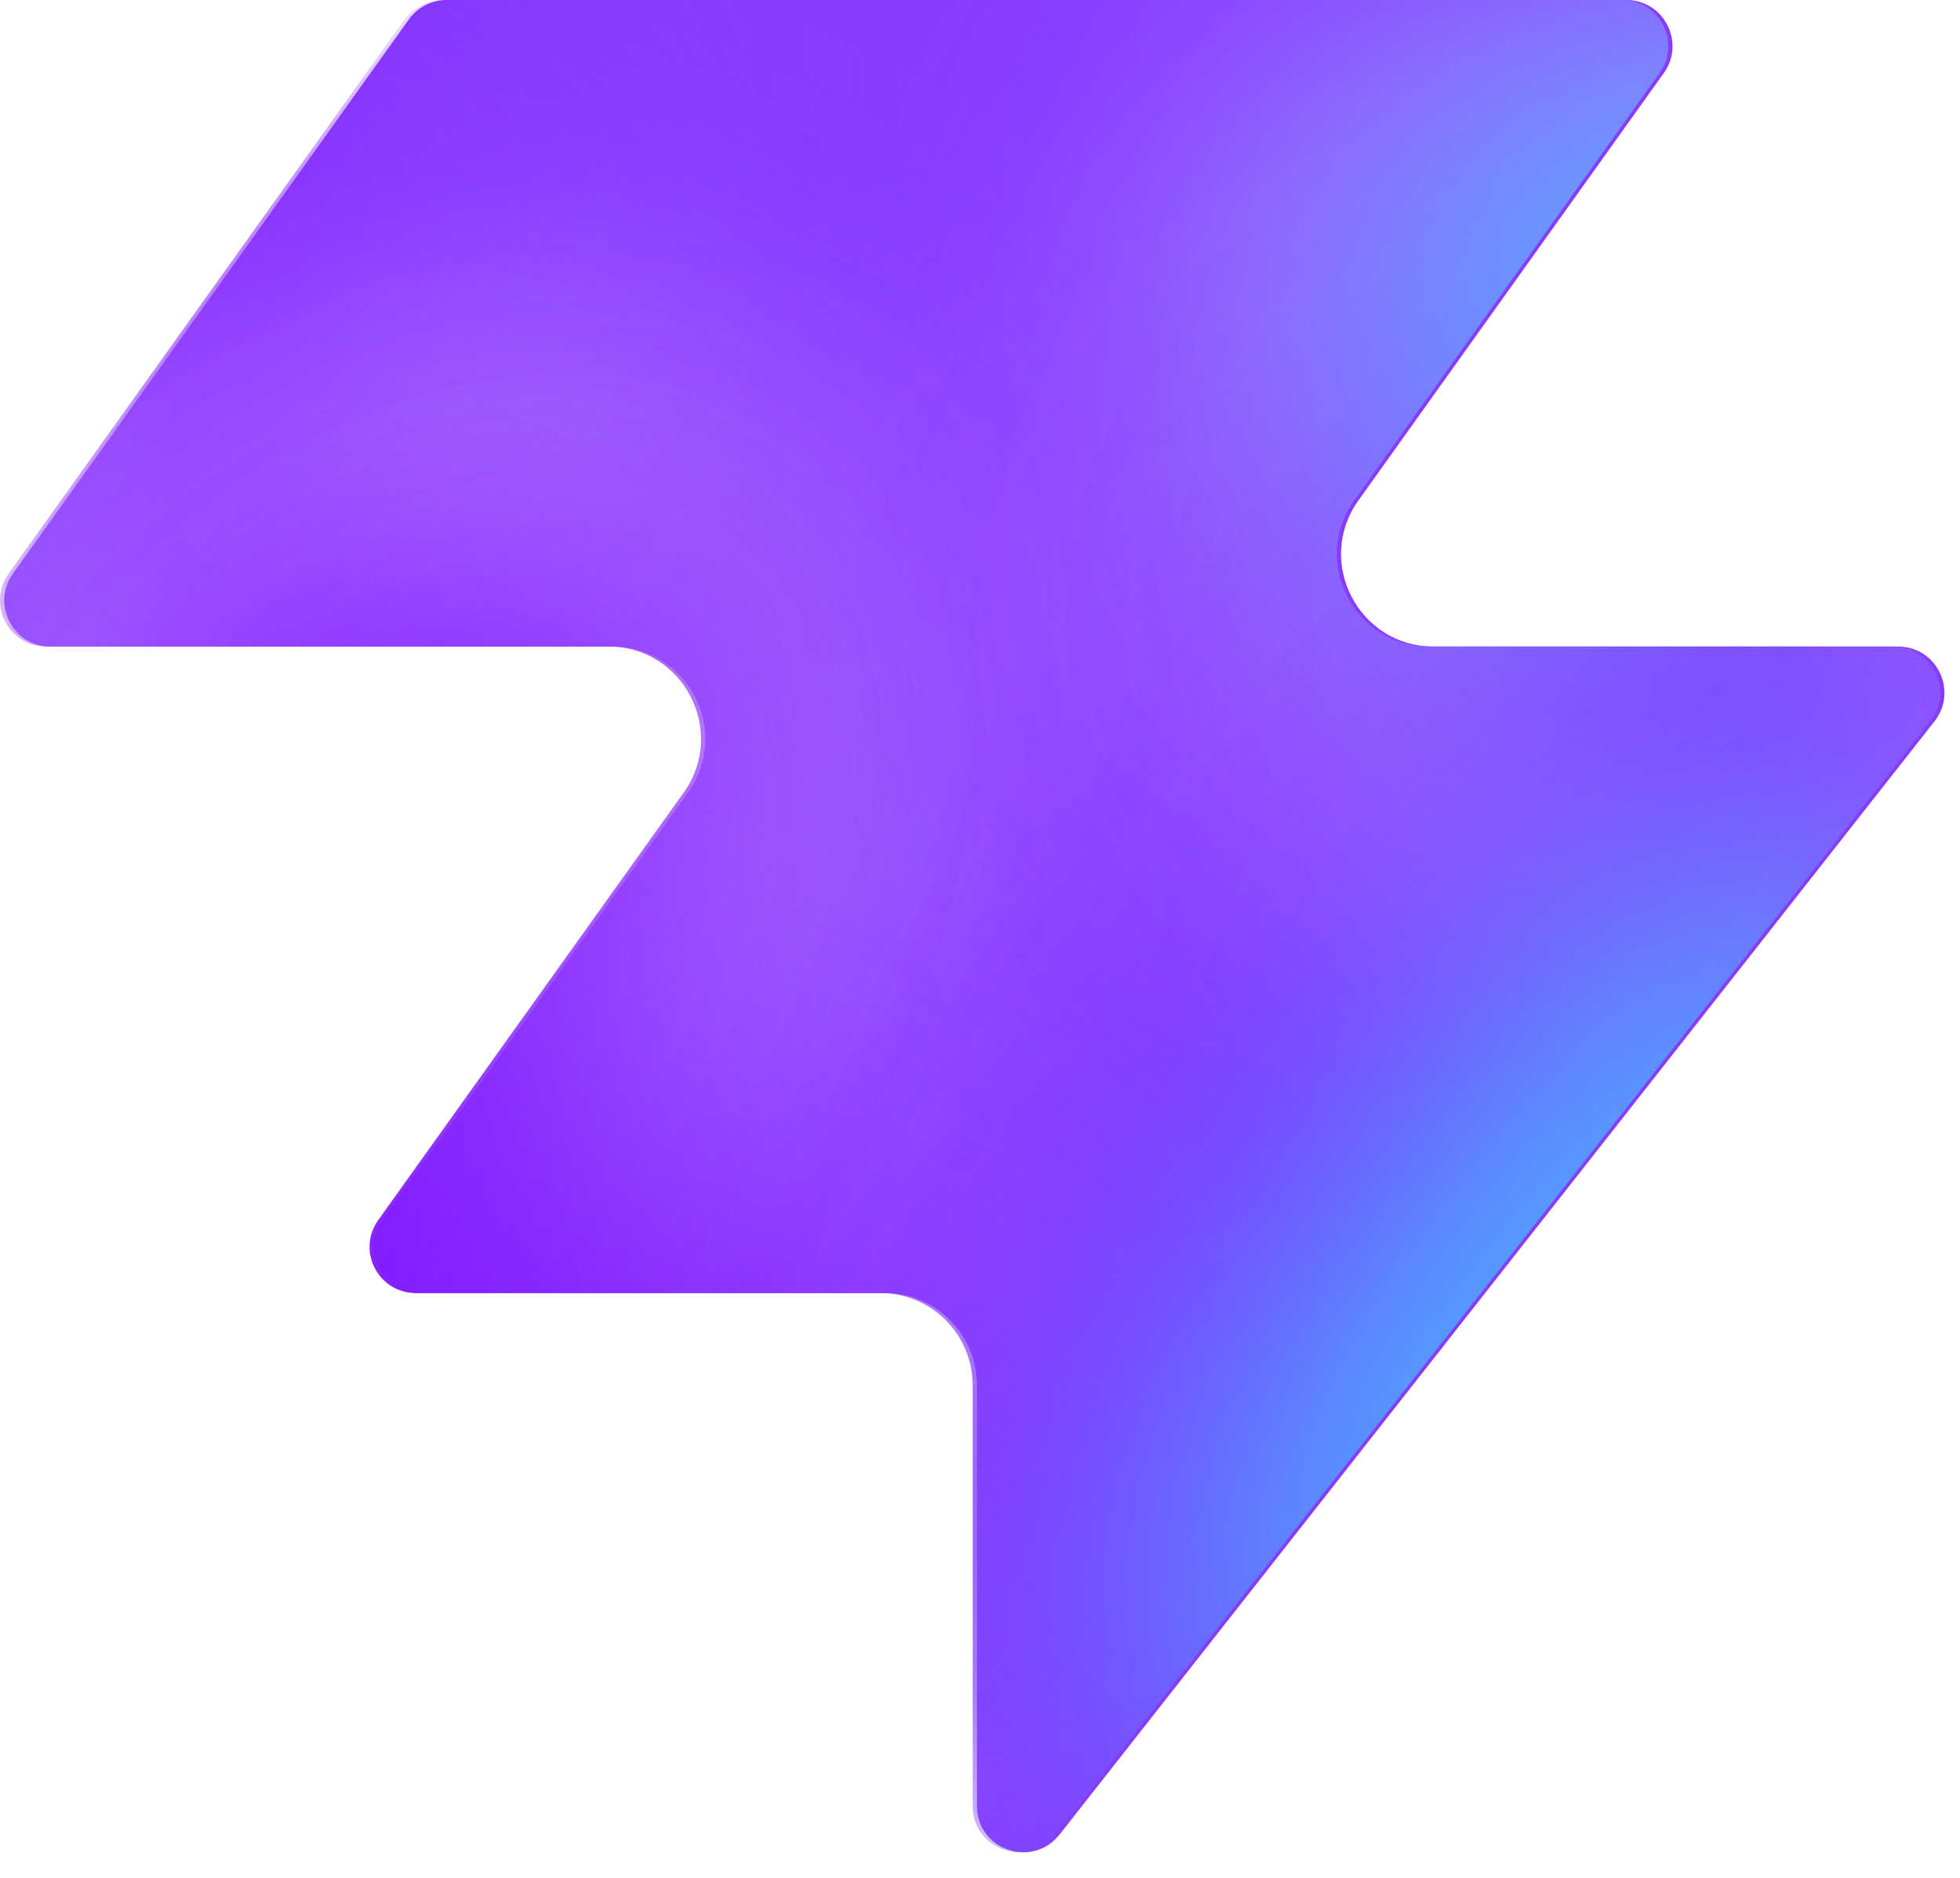
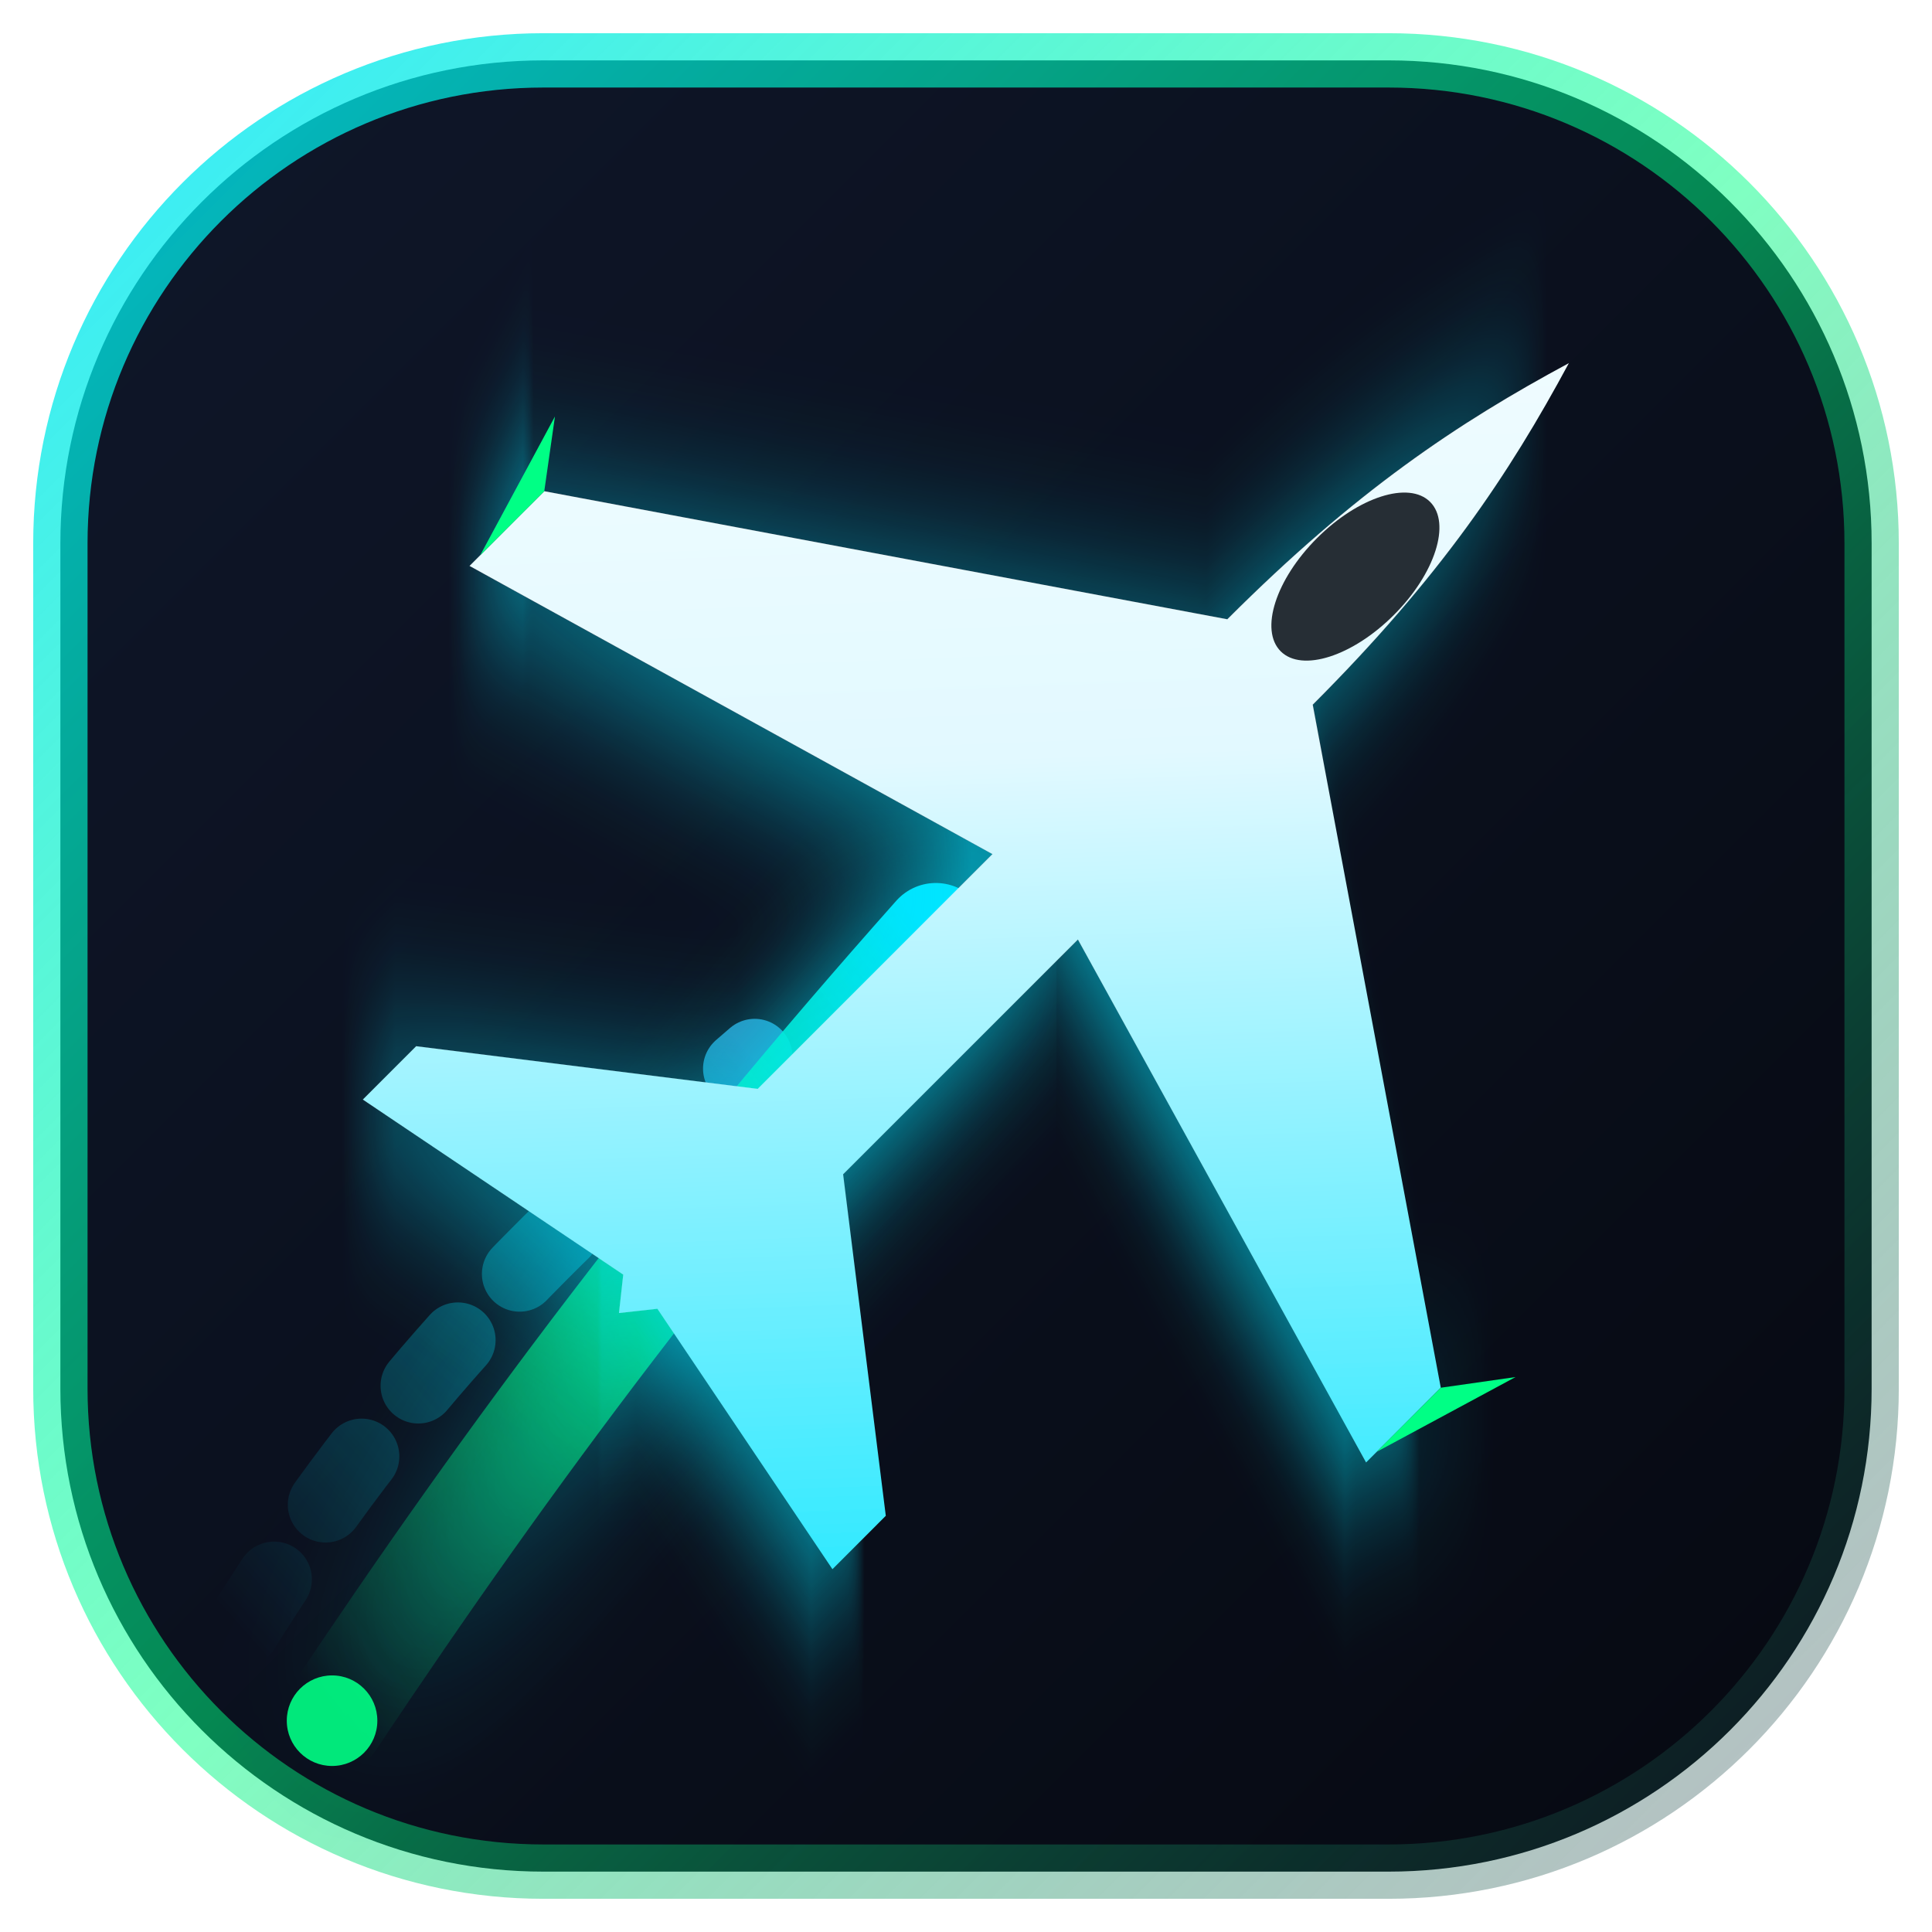
- <svg xmlns="http://www.w3.org/2000/svg" width="48" height="46" fill="none" viewBox="0 0 48 46">
-   <path fill="#863bff" d="M25.946 44.938c-.664.845-2.021.375-2.021-.698V33.937a2.26 2.26 0 0 0-2.262-2.262H10.287c-.92 0-1.456-1.04-.92-1.788l7.48-10.471c1.07-1.497 0-3.578-1.842-3.578H1.237c-.92 0-1.456-1.04-.92-1.788L10.013.474c.214-.297.556-.474.92-.474h28.894c.92 0 1.456 1.04.92 1.788l-7.48 10.471c-1.07 1.498 0 3.579 1.842 3.579h11.377c.943 0 1.473 1.088.89 1.83L25.947 44.94z" style="fill:#863bff;fill:color(display-p3 .525 .23 1);fill-opacity:1" />
-   <mask id="a" width="48" height="46" x="0" y="0" maskUnits="userSpaceOnUse" style="mask-type:alpha">
-     <path fill="#000" d="M25.842 44.938c-.664.844-2.021.375-2.021-.698V33.937a2.26 2.26 0 0 0-2.262-2.262H10.183c-.92 0-1.456-1.04-.92-1.788l7.48-10.471c1.07-1.498 0-3.579-1.842-3.579H1.133c-.92 0-1.456-1.04-.92-1.787L9.91.473c.214-.297.556-.474.92-.474h28.894c.92 0 1.456 1.04.92 1.788l-7.48 10.471c-1.07 1.498 0 3.578 1.842 3.578h11.377c.943 0 1.473 1.088.89 1.832L25.843 44.94z" style="fill:#000;fill-opacity:1" />
-   </mask>
-   <g mask="url(#a)">
-     <g filter="url(#b)">
-       <ellipse cx="5.508" cy="14.704" fill="#ede6ff" rx="5.508" ry="14.704" style="fill:#ede6ff;fill:color(display-p3 .927 .903 1);fill-opacity:1" transform="matrix(.00324 1 1 -.00324 -4.47 31.516)" />
-     </g>
-     <g filter="url(#c)">
-       <ellipse cx="10.399" cy="29.851" fill="#ede6ff" rx="10.399" ry="29.851" style="fill:#ede6ff;fill:color(display-p3 .927 .903 1);fill-opacity:1" transform="matrix(.00324 1 1 -.00324 -39.328 7.883)" />
-     </g>
-     <g filter="url(#d)">
-       <ellipse cx="5.508" cy="30.487" fill="#7e14ff" rx="5.508" ry="30.487" style="fill:#7e14ff;fill:color(display-p3 .492 .077 1);fill-opacity:1" transform="rotate(89.814 -25.913 -14.639)scale(1 -1)" />
-     </g>
-     <g filter="url(#e)">
-       <ellipse cx="5.508" cy="30.599" fill="#7e14ff" rx="5.508" ry="30.599" style="fill:#7e14ff;fill:color(display-p3 .492 .077 1);fill-opacity:1" transform="rotate(89.814 -32.644 -3.334)scale(1 -1)" />
-     </g>
-     <g filter="url(#f)">
-       <ellipse cx="5.508" cy="30.599" fill="#7e14ff" rx="5.508" ry="30.599" style="fill:#7e14ff;fill:color(display-p3 .492 .077 1);fill-opacity:1" transform="matrix(.00324 1 1 -.00324 -34.34 30.47)" />
-     </g>
-     <g filter="url(#g)">
-       <ellipse cx="14.072" cy="22.078" fill="#ede6ff" rx="14.072" ry="22.078" style="fill:#ede6ff;fill:color(display-p3 .927 .903 1);fill-opacity:1" transform="rotate(93.35 24.506 48.493)scale(-1 1)" />
-     </g>
-     <g filter="url(#h)">
-       <ellipse cx="3.47" cy="21.501" fill="#7e14ff" rx="3.47" ry="21.501" style="fill:#7e14ff;fill:color(display-p3 .492 .077 1);fill-opacity:1" transform="rotate(89.009 28.708 47.59)scale(-1 1)" />
-     </g>
-     <g filter="url(#i)">
-       <ellipse cx="3.47" cy="21.501" fill="#7e14ff" rx="3.47" ry="21.501" style="fill:#7e14ff;fill:color(display-p3 .492 .077 1);fill-opacity:1" transform="rotate(89.009 28.708 47.59)scale(-1 1)" />
-     </g>
-     <g filter="url(#j)">
-       <ellipse cx=".387" cy="8.972" fill="#7e14ff" rx="4.407" ry="29.108" style="fill:#7e14ff;fill:color(display-p3 .492 .077 1);fill-opacity:1" transform="rotate(39.51 .387 8.972)" />
-     </g>
-     <g filter="url(#k)">
-       <ellipse cx="47.523" cy="-6.092" fill="#7e14ff" rx="4.407" ry="29.108" style="fill:#7e14ff;fill:color(display-p3 .492 .077 1);fill-opacity:1" transform="rotate(37.892 47.523 -6.092)" />
-     </g>
-     <g filter="url(#l)">
-       <ellipse cx="41.412" cy="6.333" fill="#47bfff" rx="5.971" ry="9.665" style="fill:#47bfff;fill:color(display-p3 .28 .748 1);fill-opacity:1" transform="rotate(37.892 41.412 6.333)" />
-     </g>
-     <g filter="url(#m)">
-       <ellipse cx="-1.879" cy="38.332" fill="#7e14ff" rx="4.407" ry="29.108" style="fill:#7e14ff;fill:color(display-p3 .492 .077 1);fill-opacity:1" transform="rotate(37.892 -1.88 38.332)" />
-     </g>
-     <g filter="url(#n)">
-       <ellipse cx="-1.879" cy="38.332" fill="#7e14ff" rx="4.407" ry="29.108" style="fill:#7e14ff;fill:color(display-p3 .492 .077 1);fill-opacity:1" transform="rotate(37.892 -1.88 38.332)" />
-     </g>
-     <g filter="url(#o)">
-       <ellipse cx="35.651" cy="29.907" fill="#7e14ff" rx="4.407" ry="29.108" style="fill:#7e14ff;fill:color(display-p3 .492 .077 1);fill-opacity:1" transform="rotate(37.892 35.651 29.907)" />
-     </g>
-     <g filter="url(#p)">
-       <ellipse cx="38.418" cy="32.4" fill="#47bfff" rx="5.971" ry="15.297" style="fill:#47bfff;fill:color(display-p3 .28 .748 1);fill-opacity:1" transform="rotate(37.892 38.418 32.4)" />
-     </g>
-   </g>
+ <svg xmlns="http://www.w3.org/2000/svg" viewBox="0 0 64 64" width="64" height="64">
  <defs>
-     <filter id="b" width="60.045" height="41.654" x="-19.77" y="16.149" color-interpolation-filters="sRGB" filterUnits="userSpaceOnUse">
-       <feFlood flood-opacity="0" result="BackgroundImageFix" />
-       <feBlend in="SourceGraphic" in2="BackgroundImageFix" result="shape" />
-       <feGaussianBlur result="effect1_foregroundBlur_2002_17158" stdDeviation="7.659" />
-     </filter>
-     <filter id="c" width="90.34" height="51.437" x="-54.613" y="-7.533" color-interpolation-filters="sRGB" filterUnits="userSpaceOnUse">
-       <feFlood flood-opacity="0" result="BackgroundImageFix" />
-       <feBlend in="SourceGraphic" in2="BackgroundImageFix" result="shape" />
-       <feGaussianBlur result="effect1_foregroundBlur_2002_17158" stdDeviation="7.659" />
-     </filter>
-     <filter id="d" width="79.355" height="29.4" x="-49.64" y="2.03" color-interpolation-filters="sRGB" filterUnits="userSpaceOnUse">
-       <feFlood flood-opacity="0" result="BackgroundImageFix" />
-       <feBlend in="SourceGraphic" in2="BackgroundImageFix" result="shape" />
-       <feGaussianBlur result="effect1_foregroundBlur_2002_17158" stdDeviation="4.596" />
-     </filter>
-     <filter id="e" width="79.579" height="29.4" x="-45.045" y="20.029" color-interpolation-filters="sRGB" filterUnits="userSpaceOnUse">
-       <feFlood flood-opacity="0" result="BackgroundImageFix" />
-       <feBlend in="SourceGraphic" in2="BackgroundImageFix" result="shape" />
-       <feGaussianBlur result="effect1_foregroundBlur_2002_17158" stdDeviation="4.596" />
-     </filter>
-     <filter id="f" width="79.579" height="29.4" x="-43.513" y="21.178" color-interpolation-filters="sRGB" filterUnits="userSpaceOnUse">
-       <feFlood flood-opacity="0" result="BackgroundImageFix" />
-       <feBlend in="SourceGraphic" in2="BackgroundImageFix" result="shape" />
-       <feGaussianBlur result="effect1_foregroundBlur_2002_17158" stdDeviation="4.596" />
-     </filter>
-     <filter id="g" width="74.749" height="58.852" x="15.756" y="-17.901" color-interpolation-filters="sRGB" filterUnits="userSpaceOnUse">
-       <feFlood flood-opacity="0" result="BackgroundImageFix" />
-       <feBlend in="SourceGraphic" in2="BackgroundImageFix" result="shape" />
-       <feGaussianBlur result="effect1_foregroundBlur_2002_17158" stdDeviation="7.659" />
-     </filter>
-     <filter id="h" width="61.377" height="25.362" x="23.548" y="2.284" color-interpolation-filters="sRGB" filterUnits="userSpaceOnUse">
-       <feFlood flood-opacity="0" result="BackgroundImageFix" />
-       <feBlend in="SourceGraphic" in2="BackgroundImageFix" result="shape" />
-       <feGaussianBlur result="effect1_foregroundBlur_2002_17158" stdDeviation="4.596" />
-     </filter>
-     <filter id="i" width="61.377" height="25.362" x="23.548" y="2.284" color-interpolation-filters="sRGB" filterUnits="userSpaceOnUse">
-       <feFlood flood-opacity="0" result="BackgroundImageFix" />
-       <feBlend in="SourceGraphic" in2="BackgroundImageFix" result="shape" />
-       <feGaussianBlur result="effect1_foregroundBlur_2002_17158" stdDeviation="4.596" />
-     </filter>
-     <filter id="j" width="56.045" height="63.649" x="-27.636" y="-22.853" color-interpolation-filters="sRGB" filterUnits="userSpaceOnUse">
-       <feFlood flood-opacity="0" result="BackgroundImageFix" />
-       <feBlend in="SourceGraphic" in2="BackgroundImageFix" result="shape" />
-       <feGaussianBlur result="effect1_foregroundBlur_2002_17158" stdDeviation="4.596" />
-     </filter>
-     <filter id="k" width="54.814" height="64.646" x="20.116" y="-38.415" color-interpolation-filters="sRGB" filterUnits="userSpaceOnUse">
-       <feFlood flood-opacity="0" result="BackgroundImageFix" />
-       <feBlend in="SourceGraphic" in2="BackgroundImageFix" result="shape" />
-       <feGaussianBlur result="effect1_foregroundBlur_2002_17158" stdDeviation="4.596" />
-     </filter>
-     <filter id="l" width="33.541" height="35.313" x="24.641" y="-11.323" color-interpolation-filters="sRGB" filterUnits="userSpaceOnUse">
-       <feFlood flood-opacity="0" result="BackgroundImageFix" />
-       <feBlend in="SourceGraphic" in2="BackgroundImageFix" result="shape" />
-       <feGaussianBlur result="effect1_foregroundBlur_2002_17158" stdDeviation="4.596" />
-     </filter>
-     <filter id="m" width="54.814" height="64.646" x="-29.286" y="6.009" color-interpolation-filters="sRGB" filterUnits="userSpaceOnUse">
-       <feFlood flood-opacity="0" result="BackgroundImageFix" />
-       <feBlend in="SourceGraphic" in2="BackgroundImageFix" result="shape" />
-       <feGaussianBlur result="effect1_foregroundBlur_2002_17158" stdDeviation="4.596" />
-     </filter>
-     <filter id="n" width="54.814" height="64.646" x="-29.286" y="6.009" color-interpolation-filters="sRGB" filterUnits="userSpaceOnUse">
-       <feFlood flood-opacity="0" result="BackgroundImageFix" />
-       <feBlend in="SourceGraphic" in2="BackgroundImageFix" result="shape" />
-       <feGaussianBlur result="effect1_foregroundBlur_2002_17158" stdDeviation="4.596" />
-     </filter>
-     <filter id="o" width="54.814" height="64.646" x="8.244" y="-2.416" color-interpolation-filters="sRGB" filterUnits="userSpaceOnUse">
-       <feFlood flood-opacity="0" result="BackgroundImageFix" />
-       <feBlend in="SourceGraphic" in2="BackgroundImageFix" result="shape" />
-       <feGaussianBlur result="effect1_foregroundBlur_2002_17158" stdDeviation="4.596" />
-     </filter>
-     <filter id="p" width="39.409" height="43.623" x="18.713" y="10.588" color-interpolation-filters="sRGB" filterUnits="userSpaceOnUse">
-       <feFlood flood-opacity="0" result="BackgroundImageFix" />
-       <feBlend in="SourceGraphic" in2="BackgroundImageFix" result="shape" />
-       <feGaussianBlur result="effect1_foregroundBlur_2002_17158" stdDeviation="4.596" />
+     <linearGradient id="bgGrad" x1="0%" y1="0%" x2="100%" y2="100%">
+       <stop offset="0%" stop-color="#0F172A" />
+       <stop offset="100%" stop-color="#060911" />
+     </linearGradient>
+     <linearGradient id="borderGrad" x1="0%" y1="0%" x2="100%" y2="100%">
+       <stop offset="0%" stop-color="#00E5FF" stop-opacity="0.8" />
+       <stop offset="50%" stop-color="#00FF85" stop-opacity="0.5" />
+       <stop offset="100%" stop-color="#1E293B" stop-opacity="0.3" />
+     </linearGradient>
+     <linearGradient id="trailGrad1" x1="0%" y1="100%" x2="100%" y2="0%">
+       <stop offset="0%" stop-color="#00FF85" stop-opacity="0" />
+       <stop offset="50%" stop-color="#00FF85" stop-opacity="0.7" />
+       <stop offset="100%" stop-color="#00E5FF" stop-opacity="1" />
+     </linearGradient>
+     <linearGradient id="trailGrad2" x1="0%" y1="100%" x2="100%" y2="0%">
+       <stop offset="0%" stop-color="#00E5FF" stop-opacity="0" />
+       <stop offset="70%" stop-color="#00E5FF" stop-opacity="0.5" />
+       <stop offset="100%" stop-color="#38BDF8" stop-opacity="0.9" />
+     </linearGradient>
+     <linearGradient id="planeBody" x1="0%" y1="0%" x2="100%" y2="100%">
+       <stop offset="0%" stop-color="#FFFFFF" />
+       <stop offset="45%" stop-color="#E2F9FF" />
+       <stop offset="100%" stop-color="#00E5FF" />
+     </linearGradient>
+     <filter id="glow" x="-20%" y="-20%" width="140%" height="140%">
+       <feDropShadow dx="0" dy="1" stdDeviation="2" flood-color="#00E5FF" flood-opacity="0.6" />
    </filter>
  </defs>
+   <rect x="2" y="2" width="60" height="60" rx="16" ry="16" fill="url(#bgGrad)" stroke="url(#borderGrad)" stroke-width="1.8" />
+   <path d="M 8 54 C 13 46, 18 41, 25 35" fill="none" stroke="url(#trailGrad2)" stroke-width="2.5" stroke-linecap="round" stroke-dasharray="2 3" opacity="0.8" />
+   <path d="M 11 57 C 17 48, 23 40, 31 31" fill="none" stroke="url(#trailGrad1)" stroke-width="3.5" stroke-linecap="round" filter="url(#glow)" />
+   <circle cx="11" cy="57" r="1.5" fill="#00FF85" opacity="0.9" />
+   <g transform="translate(35, 29) rotate(45) translate(-32, -32)" filter="url(#glow)">
+     <path d="M 32 8              C 33.2 12, 34 16, 34 22              L 53 35              L 53 38.5              L 34 33              L 34 44              L 43 51              L 43 53.5              L 32.8 51.5              L 32 52.5              L 31.2 51.5              L 21 53.5              L 21 51              L 30 44              L 30 33              L 11 38.5              L 11 35              L 30 22              C 30 16, 30.8 12, 32 8 Z" fill="url(#planeBody)" />
+     <ellipse cx="32" cy="18" rx="1.8" ry="3.5" fill="#060911" opacity="0.85" />
+     <polygon points="53,35 54.5,33 53,38" fill="#00FF85" />
+     <polygon points="11,35 9.5,33 11,38" fill="#00FF85" />
+   </g>
</svg>
